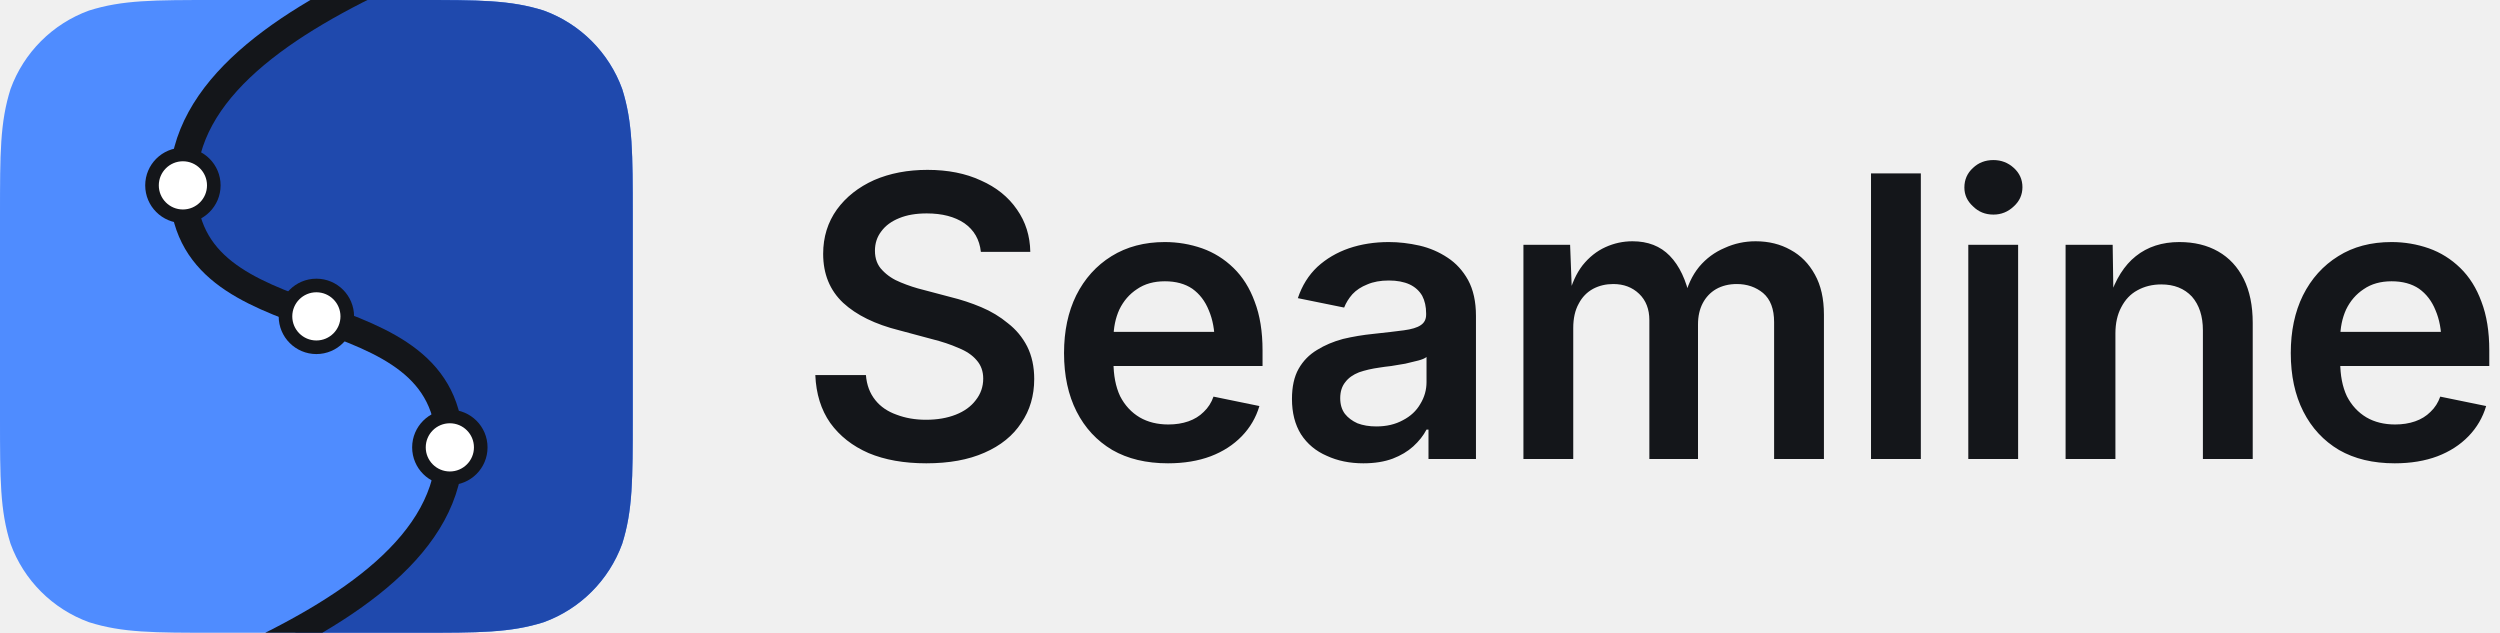
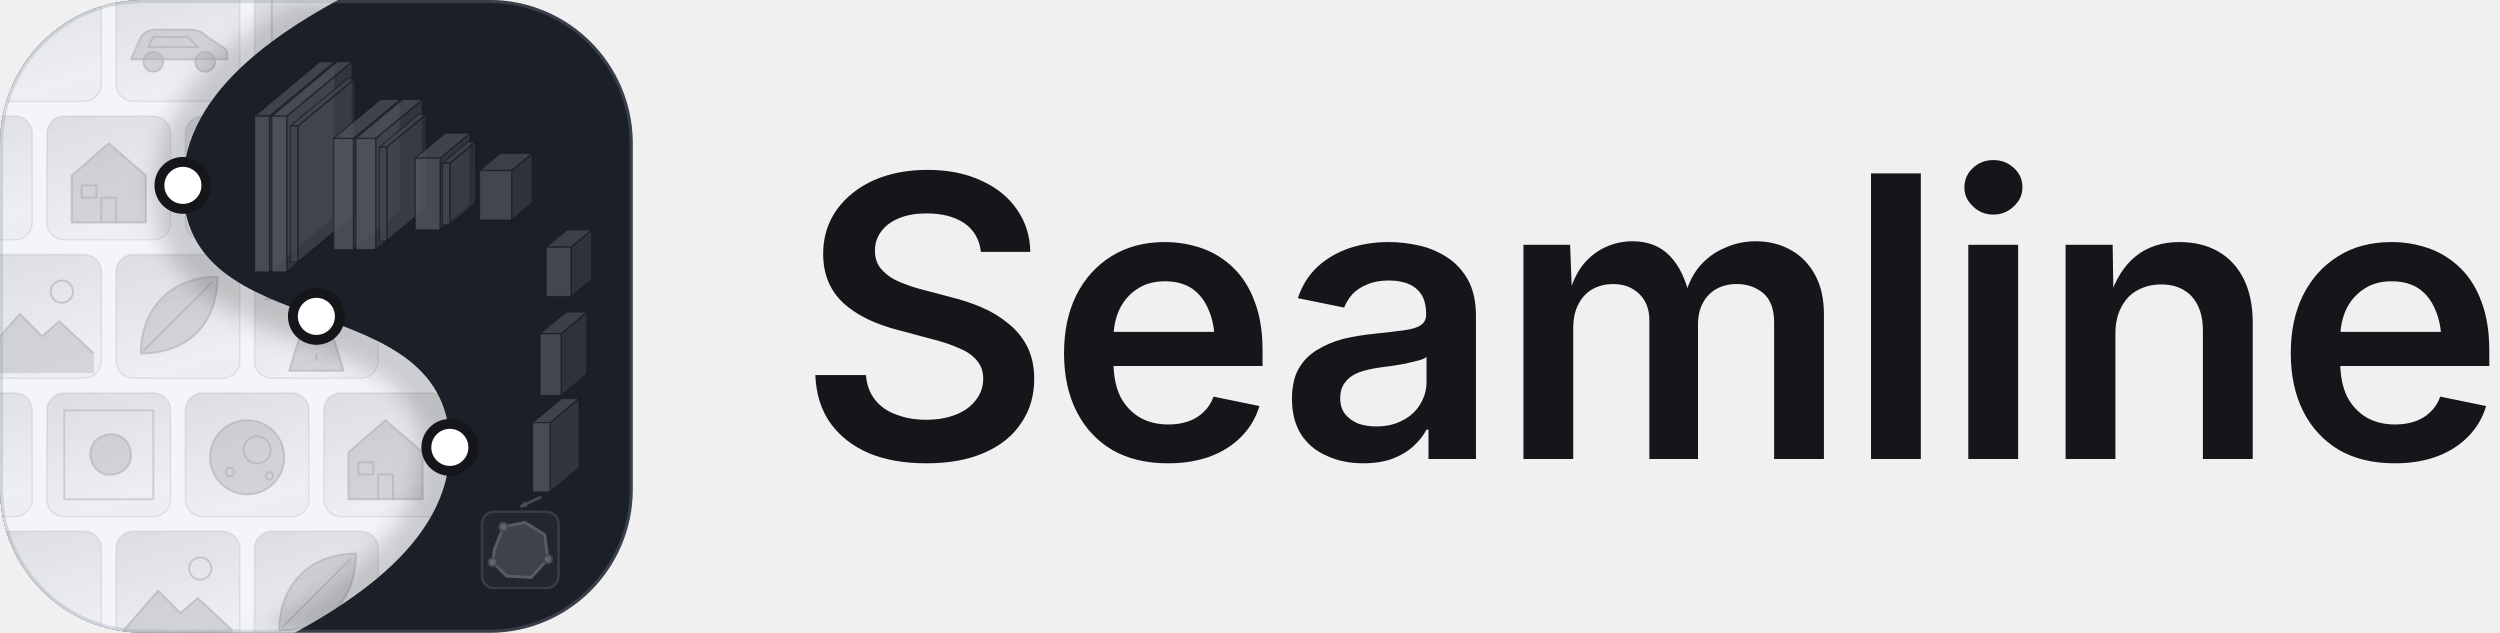
<svg xmlns="http://www.w3.org/2000/svg" viewBox="0 0 395.1 100">
-   <g transform="scale(0.195312)">
+   <svg x="0" y="0" width="100" height="100" viewBox="0 0 512 512">
    <defs>
-       <clipPath id="p-on-light">
-         <path d="M174.27 0.00L337.73 0.00C387.91 0.00 413.00 0.00 440.01 8.54C469.50 19.27 492.73 42.50 503.46 71.99C512.00 99.00 512.00 124.09 512.00 174.27L512.00 337.73C512.00 387.91 512.00 413.00 503.46 440.01C492.73 469.50 469.50 492.73 440.01 503.46C413.00 512.00 387.91 512.00 337.73 512.00L174.27 512.00C124.09 512.00 99.00 512.00 71.99 503.46C42.50 492.73 19.27 469.50 8.54 440.01C0.00 413.00 0.00 387.91 0.00 337.73L0.00 174.27C0.00 124.09 0.00 99.00 8.54 71.99C19.27 42.50 42.50 19.27 71.99 8.54C99.00 0.00 124.09 0.00 174.27 0.00Z" />
+       <clipPath id="cL">
+         <rect width="512" height="512" rx="116" />
      </clipPath>
+       <clipPath id="lL">
+         <path d="M322 -24C230 18 148 72 148 150C148 216 200 236 256 256C312 276 364 296 364 362C364 440 282 494 190 536L-40 536L-40 -24Z" />
+       </clipPath>
+       <clipPath id="rL">
+         <path d="M322 -24C230 18 148 72 148 150C148 216 200 236 256 256C312 276 364 296 364 362C364 440 282 494 190 536L552 536L552 -24Z" />
+       </clipPath>
+       <filter id="bL" x="-20%" y="-20%" width="140%" height="140%">
+         <feGaussianBlur stdDeviation="9" />
+       </filter>
+       <filter id="gL" x="-60%" y="-60%" width="220%" height="220%">
+         <feGaussianBlur stdDeviation="4" result="x" />
+         <feMerge>
+           <feMergeNode in="x" />
+           <feMergeNode in="SourceGraphic" />
+         </feMerge>
+       </filter>
+       <filter id="shL" x="-30%" y="-30%" width="160%" height="160%">
+         <feDropShadow dx="0" dy="5" stdDeviation="5" flood-opacity=".3" />
+       </filter>
+       <filter id="mL" x="0" y="0" width="1" height="1">
+         <feColorMatrix type="saturate" values="0" />
+       </filter>
+       <linearGradient id="duoL" x1="0" y1="0" x2=".3" y2="1">
+         <stop offset="0" stop-color="#1d2a44" stop-opacity=".34" />
+         <stop offset="1" stop-color="#1d2a44" stop-opacity=".08" />
+       </linearGradient>
+       <linearGradient id="bgrL" x1="0" y1="0" x2="0" y2="1">
+         <stop offset="0" stop-color="#cdd8f0" stop-opacity=".95" />
+         <stop offset="1" stop-color="#22d3ee" stop-opacity=".75" />
+       </linearGradient>
    </defs>
-     <g clip-path="url(#p-on-light)">
-       <rect width="512" height="512" fill="#4f8cff" />
-       <path d="M322 -24C230 18 148 72 148 150C148 216 200 236 256 256C312 276 364 296 364 362C364 440 282 494 190 536L536 536L536 -24Z" fill="#1f49ad" />
-       <path d="M322 -24C230 18 148 72 148 150C148 216 200 236 256 256C312 276 364 296 364 362C364 440 282 494 190 536" fill="none" stroke="#14161a" stroke-width="22" />
+     <g clip-path="url(#cL)">
+       <rect width="512" height="512" fill="#1b1f28" />
+       <g clip-path="url(#rL)">
+         <g opacity="0.3" filter="url(#mL)">
+           <polygon points="218.0,94.0 270.9,49.9 270.9,175.9 218.0,220.0" fill="#cdd8f0" fill-opacity="0.41" stroke="#000" stroke-opacity=".55" stroke-width="1.1" stroke-linejoin="round" />
+           <polygon points="206.0,94.0 218.0,94.0 270.9,49.9 258.9,49.9" fill="#cdd8f0" fill-opacity="0.66" stroke="#000" stroke-opacity=".55" stroke-width="1.1" stroke-linejoin="round" />
+           <polygon points="206.0,94.0 218.0,94.0 218.0,220.0 206.0,220.0" fill="#cdd8f0" fill-opacity="0.82" stroke="#000" stroke-opacity=".55" stroke-width="1.1" stroke-linejoin="round" />
+           <polygon points="232.0,94.0 284.9,49.9 284.9,175.9 232.0,220.0" fill="#cdd8f0" fill-opacity="0.41" stroke="#000" stroke-opacity=".55" stroke-width="1.1" stroke-linejoin="round" />
+           <polygon points="220.0,94.0 232.0,94.0 284.9,49.9 272.9,49.9" fill="#cdd8f0" fill-opacity="0.66" stroke="#000" stroke-opacity=".55" stroke-width="1.1" stroke-linejoin="round" />
+           <polygon points="220.0,94.0 232.0,94.0 232.0,220.0 220.0,220.0" fill="#cdd8f0" fill-opacity="0.82" stroke="#000" stroke-opacity=".55" stroke-width="1.1" stroke-linejoin="round" />
+           <polygon points="241.0,102.0 287.2,63.5 287.2,173.5 241.0,212.0" fill="#a78bfa" fill-opacity="0.41" stroke="#000" stroke-opacity=".55" stroke-width="1.1" stroke-linejoin="round" />
+           <polygon points="235.0,102.0 241.0,102.0 287.2,63.5 281.2,63.5" fill="#a78bfa" fill-opacity="0.66" stroke="#000" stroke-opacity=".55" stroke-width="1.1" stroke-linejoin="round" />
+           <polygon points="235.0,102.0 241.0,102.0 241.0,212.0 235.0,212.0" fill="#a78bfa" fill-opacity="0.82" stroke="#000" stroke-opacity=".55" stroke-width="1.1" stroke-linejoin="round" />
+           <polygon points="286.0,112.0 323.8,80.5 323.8,170.5 286.0,202.0" fill="#cdd8f0" fill-opacity="0.41" stroke="#000" stroke-opacity=".55" stroke-width="1.1" stroke-linejoin="round" />
+           <polygon points="270.0,112.0 286.0,112.0 323.8,80.5 307.8,80.5" fill="#cdd8f0" fill-opacity="0.66" stroke="#000" stroke-opacity=".55" stroke-width="1.1" stroke-linejoin="round" />
+           <polygon points="270.0,112.0 286.0,112.0 286.0,202.0 270.0,202.0" fill="#cdd8f0" fill-opacity="0.82" stroke="#000" stroke-opacity=".55" stroke-width="1.1" stroke-linejoin="round" />
+           <polygon points="304.0,112.0 341.8,80.5 341.8,170.5 304.0,202.0" fill="#cdd8f0" fill-opacity="0.41" stroke="#000" stroke-opacity=".55" stroke-width="1.1" stroke-linejoin="round" />
+           <polygon points="288.0,112.0 304.0,112.0 341.8,80.5 325.8,80.5" fill="#cdd8f0" fill-opacity="0.66" stroke="#000" stroke-opacity=".55" stroke-width="1.1" stroke-linejoin="round" />
+           <polygon points="288.0,112.0 304.0,112.0 304.0,202.0 288.0,202.0" fill="#cdd8f0" fill-opacity="0.82" stroke="#000" stroke-opacity=".55" stroke-width="1.1" stroke-linejoin="round" />
+           <polygon points="313.0,119.0 344.9,92.4 344.9,168.4 313.0,195.0" fill="#a78bfa" fill-opacity="0.41" stroke="#000" stroke-opacity=".55" stroke-width="1.1" stroke-linejoin="round" />
+           <polygon points="307.0,119.0 313.0,119.0 344.9,92.4 338.9,92.4" fill="#a78bfa" fill-opacity="0.66" stroke="#000" stroke-opacity=".55" stroke-width="1.1" stroke-linejoin="round" />
+           <polygon points="307.0,119.0 313.0,119.0 313.0,195.0 307.0,195.0" fill="#a78bfa" fill-opacity="0.82" stroke="#000" stroke-opacity=".55" stroke-width="1.1" stroke-linejoin="round" />
+           <polygon points="356.0,128.0 380.4,107.7 380.4,165.7 356.0,186.0" fill="#cdd8f0" fill-opacity="0.41" stroke="#000" stroke-opacity=".55" stroke-width="1.1" stroke-linejoin="round" />
+           <polygon points="336.0,128.0 356.0,128.0 380.4,107.7 360.4,107.7" fill="#cdd8f0" fill-opacity="0.66" stroke="#000" stroke-opacity=".55" stroke-width="1.1" stroke-linejoin="round" />
+           <polygon points="336.0,128.0 356.0,128.0 356.0,186.0 336.0,186.0" fill="#cdd8f0" fill-opacity="0.82" stroke="#000" stroke-opacity=".55" stroke-width="1.1" stroke-linejoin="round" />
+           <polygon points="364.0,132.0 385.0,114.5 385.0,164.5 364.0,182.0" fill="#a78bfa" fill-opacity="0.41" stroke="#000" stroke-opacity=".55" stroke-width="1.1" stroke-linejoin="round" />
+           <polygon points="358.0,132.0 364.0,132.0 385.0,114.5 379.0,114.5" fill="#a78bfa" fill-opacity="0.66" stroke="#000" stroke-opacity=".55" stroke-width="1.1" stroke-linejoin="round" />
+           <polygon points="358.0,132.0 364.0,132.0 364.0,182.0 358.0,182.0" fill="#a78bfa" fill-opacity="0.82" stroke="#000" stroke-opacity=".55" stroke-width="1.1" stroke-linejoin="round" />
+           <polygon points="414.0,138.0 430.8,124.0 430.8,164.0 414.0,178.0" fill="#22d3ee" fill-opacity="0.41" stroke="#000" stroke-opacity=".55" stroke-width="1.1" stroke-linejoin="round" />
+           <polygon points="388.0,138.0 414.0,138.0 430.8,124.0 404.8,124.0" fill="#22d3ee" fill-opacity="0.66" stroke="#000" stroke-opacity=".55" stroke-width="1.1" stroke-linejoin="round" />
+           <polygon points="388.0,138.0 414.0,138.0 414.0,178.0 388.0,178.0" fill="#22d3ee" fill-opacity="0.82" stroke="#000" stroke-opacity=".55" stroke-width="1.1" stroke-linejoin="round" />
+           <polygon points="462.0,200.0 478.8,186.0 478.8,226.0 462.0,240.0" fill="#22d3ee" fill-opacity="0.41" stroke="#000" stroke-opacity=".55" stroke-width="1.1" stroke-linejoin="round" />
+           <polygon points="442.0,200.0 462.0,200.0 478.8,186.0 458.8,186.0" fill="#22d3ee" fill-opacity="0.66" stroke="#000" stroke-opacity=".55" stroke-width="1.1" stroke-linejoin="round" />
+           <polygon points="442.0,200.0 462.0,200.0 462.0,240.0 442.0,240.0" fill="#22d3ee" fill-opacity="0.82" stroke="#000" stroke-opacity=".55" stroke-width="1.1" stroke-linejoin="round" />
+           <polygon points="454.0,270.0 475.0,252.5 475.0,302.5 454.0,320.0" fill="#22d3ee" fill-opacity="0.41" stroke="#000" stroke-opacity=".55" stroke-width="1.1" stroke-linejoin="round" />
+           <polygon points="437.0,270.0 454.0,270.0 475.0,252.5 458.0,252.5" fill="#22d3ee" fill-opacity="0.66" stroke="#000" stroke-opacity=".55" stroke-width="1.1" stroke-linejoin="round" />
+           <polygon points="437.0,270.0 454.0,270.0 454.0,320.0 437.0,320.0" fill="#22d3ee" fill-opacity="0.82" stroke="#000" stroke-opacity=".55" stroke-width="1.1" stroke-linejoin="round" />
+           <polygon points="445.0,342.0 468.5,322.4 468.5,378.4 445.0,398.0" fill="#cdd8f0" fill-opacity="0.41" stroke="#000" stroke-opacity=".55" stroke-width="1.1" stroke-linejoin="round" />
+           <polygon points="431.0,342.0 445.0,342.0 468.5,322.4 454.5,322.4" fill="#cdd8f0" fill-opacity="0.66" stroke="#000" stroke-opacity=".55" stroke-width="1.1" stroke-linejoin="round" />
+           <polygon points="431.0,342.0 445.0,342.0 445.0,398.0 431.0,398.0" fill="#cdd8f0" fill-opacity="0.82" stroke="#000" stroke-opacity=".55" stroke-width="1.1" stroke-linejoin="round" />
+           <path d="M438.0 402.0 L421.0 410.0" stroke="#22d3ee" stroke-opacity="0.9" stroke-width="2.2" />
+           <polygon points="424.8,405.3 421.0,410.0 427.0,410.1" fill="#22d3ee" fill-opacity="0.9" />
+           <rect x="390" y="414" width="62" height="62" rx="9.9" fill="#cdd8f0" fill-opacity=".12" stroke="#cdd8f0" stroke-opacity=".5" stroke-width="2" />
+           <polygon points="399.9,445.0 407.4,426.4 424.7,422.7 440.8,432.6 443.3,452.4 429.7,467.3 409.8,466.1 398.7,454.9" fill="#a78bfa" fill-opacity=".9" stroke="#fff" stroke-opacity=".85" stroke-width="2.4" stroke-linejoin="round" />
+           <g>
+             <circle cx="407.4" cy="426.4" r="3.4" fill="#fff" stroke="#a78bfa" stroke-width="1.6" />
+             <circle cx="443.3" cy="452.4" r="3.4" fill="#fff" stroke="#a78bfa" stroke-width="1.6" />
+             <circle cx="398.7" cy="454.9" r="3.4" fill="#fff" stroke="#a78bfa" stroke-width="1.6" />
+           </g>
+         </g>
+       </g>
+       <g clip-path="url(#lL)">
+         <rect width="512" height="512" fill="#f3f5f9" />
+         <g opacity="0.34" filter="url(#mL)">
+           <g transform="translate(-80.0 32.0) rotate(0.0) scale(1.000) translate(-50 -50)">
+             <clipPath id="tL_0">
+               <rect width="100" height="100" rx="14" />
+             </clipPath>
+             <g clip-path="url(#tL_0)">
+               <rect width="100" height="100" fill="url(#duoL)" />
+               <g fill="#1d2a44" fill-opacity=".42" />
+               <g fill="none" stroke="#1d2a44" stroke-opacity=".6" stroke-width="1.60" stroke-linejoin="round" />
+             </g>
+             <rect width="100" height="100" rx="14" fill="none" stroke="#1d2a44" stroke-opacity=".28" stroke-width="1.30" />
+           </g>
+           <g transform="translate(32.0 32.0) rotate(0.0) scale(1.000) translate(-50 -50)">
+             <clipPath id="tL_1">
+               <rect width="100" height="100" rx="14" />
+             </clipPath>
+             <g clip-path="url(#tL_1)">
+               <rect width="100" height="100" fill="url(#duoL)" />
+               <g fill="#1d2a44" fill-opacity=".42" />
+               <g fill="none" stroke="#1d2a44" stroke-opacity=".6" stroke-width="1.60" stroke-linejoin="round" />
+             </g>
+             <rect width="100" height="100" rx="14" fill="none" stroke="#1d2a44" stroke-opacity=".28" stroke-width="1.30" />
+           </g>
+           <g transform="translate(144.0 32.0) rotate(0.0) scale(1.000) translate(-50 -50)">
+             <clipPath id="tL_2">
+               <rect width="100" height="100" rx="14" />
+             </clipPath>
+             <g clip-path="url(#tL_2)">
+               <rect width="100" height="100" fill="url(#duoL)" />
+               <g fill="#1d2a44" fill-opacity=".42">
+                 <path d="M12 66 L20 48 Q24 42 32 42 L60 42 Q68 42 74 48 L86 56 Q90 58 90 62 L90 66 Z" />
+                 <circle cx="30" cy="68" r="8" />
+                 <circle cx="72" cy="68" r="8" />
+               </g>
+               <g fill="none" stroke="#1d2a44" stroke-opacity=".6" stroke-width="1.60" stroke-linejoin="round">
+                 <path d="M12 66 L20 48 Q24 42 32 42 L60 42 Q68 42 74 48 L86 56 Q90 58 90 62 L90 66 Z" />
+                 <path d="M30 48 L58 48 L66 56 L26 56 Z" />
+                 <circle cx="30" cy="68" r="8" />
+                 <circle cx="72" cy="68" r="8" />
+               </g>
+             </g>
+             <rect width="100" height="100" rx="14" fill="none" stroke="#1d2a44" stroke-opacity=".28" stroke-width="1.30" />
+           </g>
+           <g transform="translate(256.0 32.0) rotate(0.0) scale(1.000) translate(-50 -50)">
+             <clipPath id="tL_3">
+               <rect width="100" height="100" rx="14" />
+             </clipPath>
+             <g clip-path="url(#tL_3)">
+               <rect width="100" height="100" fill="url(#duoL)" />
+               <g fill="#1d2a44" fill-opacity=".42">
+                 <path d="M38 40 C46 30 62 32 66 42 C72 54 64 66 52 66 C40 68 30 52 38 40 Z" />
+               </g>
+               <g fill="none" stroke="#1d2a44" stroke-opacity=".6" stroke-width="1.60" stroke-linejoin="round">
+                 <path d="M14 14 H86 V86 H14 Z" stroke-opacity=".5" />
+                 <path d="M38 40 C46 30 62 32 66 42 C72 54 64 66 52 66 C40 68 30 52 38 40 Z" />
+               </g>
+             </g>
+             <rect width="100" height="100" rx="14" fill="none" stroke="#1d2a44" stroke-opacity=".28" stroke-width="1.30" />
+           </g>
+           <g transform="translate(-24.0 144.0) rotate(0.0) scale(1.000) translate(-50 -50)">
+             <clipPath id="tL_4">
+               <rect width="100" height="100" rx="14" />
+             </clipPath>
+             <g clip-path="url(#tL_4)">
+               <rect width="100" height="100" fill="url(#duoL)" />
+               <g fill="#1d2a44" fill-opacity=".42" />
+               <g fill="none" stroke="#1d2a44" stroke-opacity=".6" stroke-width="1.60" stroke-linejoin="round" />
+             </g>
+             <rect width="100" height="100" rx="14" fill="none" stroke="#1d2a44" stroke-opacity=".28" stroke-width="1.30" />
+           </g>
+           <g transform="translate(88.0 144.0) rotate(0.0) scale(1.000) translate(-50 -50)">
+             <clipPath id="tL_5">
+               <rect width="100" height="100" rx="14" />
+             </clipPath>
+             <g clip-path="url(#tL_5)">
+               <rect width="100" height="100" fill="url(#duoL)" />
+               <g fill="#1d2a44" fill-opacity=".42">
+                 <path d="M20 86 V48 L50 22 L80 48 V86 Z" />
+               </g>
+               <g fill="none" stroke="#1d2a44" stroke-opacity=".6" stroke-width="1.60" stroke-linejoin="round">
+                 <path d="M20 86 V48 L50 22 L80 48 V86 Z" />
+                 <path d="M44 86 V66 H56 V86" />
+                 <path d="M28 56 H40 V66 H28 Z" />
+               </g>
+             </g>
+             <rect width="100" height="100" rx="14" fill="none" stroke="#1d2a44" stroke-opacity=".28" stroke-width="1.30" />
+           </g>
+           <g transform="translate(200.0 144.0) rotate(0.0) scale(1.000) translate(-50 -50)">
+             <clipPath id="tL_6">
+               <rect width="100" height="100" rx="14" />
+             </clipPath>
+             <g clip-path="url(#tL_6)">
+               <rect width="100" height="100" fill="url(#duoL)" />
+               <g fill="#1d2a44" fill-opacity=".42">
+                 <path d="M42 12 H58 V28 Q70 34 70 48 V84 Q70 90 64 90 H36 Q30 90 30 84 V48 Q30 34 42 28 Z" />
+               </g>
+               <g fill="none" stroke="#1d2a44" stroke-opacity=".6" stroke-width="1.60" stroke-linejoin="round">
+                 <path d="M42 12 H58 V28 Q70 34 70 48 V84 Q70 90 64 90 H36 Q30 90 30 84 V48 Q30 34 42 28 Z" />
+                 <path d="M30 56 H70" />
+               </g>
+             </g>
+             <rect width="100" height="100" rx="14" fill="none" stroke="#1d2a44" stroke-opacity=".28" stroke-width="1.30" />
+           </g>
+           <g transform="translate(-80.0 256.0) rotate(0.0) scale(1.000) translate(-50 -50)">
+             <clipPath id="tL_7">
+               <rect width="100" height="100" rx="14" />
+             </clipPath>
+             <g clip-path="url(#tL_7)">
+               <rect width="100" height="100" fill="url(#duoL)" />
+               <g fill="#1d2a44" fill-opacity=".42" />
+               <g fill="none" stroke="#1d2a44" stroke-opacity=".6" stroke-width="1.60" stroke-linejoin="round" />
+             </g>
+             <rect width="100" height="100" rx="14" fill="none" stroke="#1d2a44" stroke-opacity=".28" stroke-width="1.30" />
+           </g>
+           <g transform="translate(32.0 256.0) rotate(0.0) scale(1.000) translate(-50 -50)">
+             <clipPath id="tL_8">
+               <rect width="100" height="100" rx="14" />
+             </clipPath>
+             <g clip-path="url(#tL_8)">
+               <rect width="100" height="100" fill="url(#duoL)" />
+               <g fill="#1d2a44" fill-opacity=".42">
+                 <path d="M6 80 L34 48 L52 66 L66 54 L94 80 L94 96 L6 96 Z" />
+               </g>
+               <g fill="none" stroke="#1d2a44" stroke-opacity=".6" stroke-width="1.60" stroke-linejoin="round">
+                 <circle cx="68" cy="30" r="9" />
+                 <path d="M6 80 L34 48 L52 66 L66 54 L94 80" />
+               </g>
+             </g>
+             <rect width="100" height="100" rx="14" fill="none" stroke="#1d2a44" stroke-opacity=".28" stroke-width="1.30" />
+           </g>
+           <g transform="translate(144.0 256.0) rotate(0.0) scale(1.000) translate(-50 -50)">
+             <clipPath id="tL_9">
+               <rect width="100" height="100" rx="14" />
+             </clipPath>
+             <g clip-path="url(#tL_9)">
+               <rect width="100" height="100" fill="url(#duoL)" />
+               <g fill="#1d2a44" fill-opacity=".42">
+                 <path d="M20 80 C20 44 44 18 82 18 C82 56 58 80 20 80 Z" />
+               </g>
+               <g fill="none" stroke="#1d2a44" stroke-opacity=".6" stroke-width="1.60" stroke-linejoin="round">
+                 <path d="M20 80 C20 44 44 18 82 18 C82 56 58 80 20 80 Z" />
+                 <path d="M22 78 C40 60 58 42 78 22" />
+               </g>
+             </g>
+             <rect width="100" height="100" rx="14" fill="none" stroke="#1d2a44" stroke-opacity=".28" stroke-width="1.30" />
+           </g>
+           <g transform="translate(256.0 256.0) rotate(0.0) scale(1.000) translate(-50 -50)">
+             <clipPath id="tL_10">
+               <rect width="100" height="100" rx="14" />
+             </clipPath>
+             <g clip-path="url(#tL_10)">
+               <rect width="100" height="100" fill="url(#duoL)" />
+               <g fill="#1d2a44" fill-opacity=".42">
+                 <path d="M28 94 L46 36 L54 36 L72 94 Z" />
+               </g>
+               <g fill="none" stroke="#1d2a44" stroke-opacity=".6" stroke-width="1.60" stroke-linejoin="round">
+                 <path d="M8 36 H92" />
+                 <path d="M28 94 L46 36 L54 36 L72 94 Z" />
+                 <path d="M50 44 V90" stroke-dasharray="6 6" />
+               </g>
+             </g>
+             <rect width="100" height="100" rx="14" fill="none" stroke="#1d2a44" stroke-opacity=".28" stroke-width="1.30" />
+           </g>
+           <g transform="translate(-24.0 368.0) rotate(0.0) scale(1.000) translate(-50 -50)">
+             <clipPath id="tL_11">
+               <rect width="100" height="100" rx="14" />
+             </clipPath>
+             <g clip-path="url(#tL_11)">
+               <rect width="100" height="100" fill="url(#duoL)" />
+               <g fill="#1d2a44" fill-opacity=".42" />
+               <g fill="none" stroke="#1d2a44" stroke-opacity=".6" stroke-width="1.60" stroke-linejoin="round" />
+             </g>
+             <rect width="100" height="100" rx="14" fill="none" stroke="#1d2a44" stroke-opacity=".28" stroke-width="1.30" />
+           </g>
+           <g transform="translate(88.0 368.0) rotate(0.0) scale(1.000) translate(-50 -50)">
+             <clipPath id="tL_12">
+               <rect width="100" height="100" rx="14" />
+             </clipPath>
+             <g clip-path="url(#tL_12)">
+               <rect width="100" height="100" fill="url(#duoL)" />
+               <g fill="#1d2a44" fill-opacity=".42">
+                 <path d="M38 40 C46 30 62 32 66 42 C72 54 64 66 52 66 C40 68 30 52 38 40 Z" />
+               </g>
+               <g fill="none" stroke="#1d2a44" stroke-opacity=".6" stroke-width="1.60" stroke-linejoin="round">
+                 <path d="M14 14 H86 V86 H14 Z" stroke-opacity=".5" />
+                 <path d="M38 40 C46 30 62 32 66 42 C72 54 64 66 52 66 C40 68 30 52 38 40 Z" />
+               </g>
+             </g>
+             <rect width="100" height="100" rx="14" fill="none" stroke="#1d2a44" stroke-opacity=".28" stroke-width="1.30" />
+           </g>
+           <g transform="translate(200.0 368.0) rotate(0.0) scale(1.000) translate(-50 -50)">
+             <clipPath id="tL_13">
+               <rect width="100" height="100" rx="14" />
+             </clipPath>
+             <g clip-path="url(#tL_13)">
+               <rect width="100" height="100" fill="url(#duoL)" />
+               <g fill="#1d2a44" fill-opacity=".42">
+                 <circle cx="50" cy="52" r="30" />
+               </g>
+               <g fill="none" stroke="#1d2a44" stroke-opacity=".6" stroke-width="1.60" stroke-linejoin="round">
+                 <circle cx="50" cy="52" r="30" />
+                 <circle cx="58" cy="46" r="11" />
+                 <circle cx="36" cy="64" r="3.5" />
+                 <circle cx="68" cy="67" r="3" />
+               </g>
+             </g>
+             <rect width="100" height="100" rx="14" fill="none" stroke="#1d2a44" stroke-opacity=".28" stroke-width="1.30" />
+           </g>
+           <g transform="translate(312.0 368.0) rotate(0.0) scale(1.000) translate(-50 -50)">
+             <clipPath id="tL_14">
+               <rect width="100" height="100" rx="14" />
+             </clipPath>
+             <g clip-path="url(#tL_14)">
+               <rect width="100" height="100" fill="url(#duoL)" />
+               <g fill="#1d2a44" fill-opacity=".42">
+                 <path d="M20 86 V48 L50 22 L80 48 V86 Z" />
+               </g>
+               <g fill="none" stroke="#1d2a44" stroke-opacity=".6" stroke-width="1.60" stroke-linejoin="round">
+                 <path d="M20 86 V48 L50 22 L80 48 V86 Z" />
+                 <path d="M44 86 V66 H56 V86" />
+                 <path d="M28 56 H40 V66 H28 Z" />
+               </g>
+             </g>
+             <rect width="100" height="100" rx="14" fill="none" stroke="#1d2a44" stroke-opacity=".28" stroke-width="1.30" />
+           </g>
+           <g transform="translate(-80.0 480.0) rotate(0.0) scale(1.000) translate(-50 -50)">
+             <clipPath id="tL_15">
+               <rect width="100" height="100" rx="14" />
+             </clipPath>
+             <g clip-path="url(#tL_15)">
+               <rect width="100" height="100" fill="url(#duoL)" />
+               <g fill="#1d2a44" fill-opacity=".42" />
+               <g fill="none" stroke="#1d2a44" stroke-opacity=".6" stroke-width="1.60" stroke-linejoin="round" />
+             </g>
+             <rect width="100" height="100" rx="14" fill="none" stroke="#1d2a44" stroke-opacity=".28" stroke-width="1.30" />
+           </g>
+           <g transform="translate(32.0 480.0) rotate(0.0) scale(1.000) translate(-50 -50)">
+             <clipPath id="tL_16">
+               <rect width="100" height="100" rx="14" />
+             </clipPath>
+             <g clip-path="url(#tL_16)">
+               <rect width="100" height="100" fill="url(#duoL)" />
+               <g fill="#1d2a44" fill-opacity=".42" />
+               <g fill="none" stroke="#1d2a44" stroke-opacity=".6" stroke-width="1.60" stroke-linejoin="round" />
+             </g>
+             <rect width="100" height="100" rx="14" fill="none" stroke="#1d2a44" stroke-opacity=".28" stroke-width="1.30" />
+           </g>
+           <g transform="translate(144.0 480.0) rotate(0.0) scale(1.000) translate(-50 -50)">
+             <clipPath id="tL_17">
+               <rect width="100" height="100" rx="14" />
+             </clipPath>
+             <g clip-path="url(#tL_17)">
+               <rect width="100" height="100" fill="url(#duoL)" />
+               <g fill="#1d2a44" fill-opacity=".42">
+                 <path d="M6 80 L34 48 L52 66 L66 54 L94 80 L94 96 L6 96 Z" />
+               </g>
+               <g fill="none" stroke="#1d2a44" stroke-opacity=".6" stroke-width="1.60" stroke-linejoin="round">
+                 <circle cx="68" cy="30" r="9" />
+                 <path d="M6 80 L34 48 L52 66 L66 54 L94 80" />
+               </g>
+             </g>
+             <rect width="100" height="100" rx="14" fill="none" stroke="#1d2a44" stroke-opacity=".28" stroke-width="1.30" />
+           </g>
+           <g transform="translate(256.0 480.0) rotate(0.0) scale(1.000) translate(-50 -50)">
+             <clipPath id="tL_18">
+               <rect width="100" height="100" rx="14" />
+             </clipPath>
+             <g clip-path="url(#tL_18)">
+               <rect width="100" height="100" fill="url(#duoL)" />
+               <g fill="#1d2a44" fill-opacity=".42">
+                 <path d="M20 80 C20 44 44 18 82 18 C82 56 58 80 20 80 Z" />
+               </g>
+               <g fill="none" stroke="#1d2a44" stroke-opacity=".6" stroke-width="1.60" stroke-linejoin="round">
+                 <path d="M20 80 C20 44 44 18 82 18 C82 56 58 80 20 80 Z" />
+                 <path d="M22 78 C40 60 58 42 78 22" />
+               </g>
+             </g>
+             <rect width="100" height="100" rx="14" fill="none" stroke="#1d2a44" stroke-opacity=".28" stroke-width="1.30" />
+           </g>
+         </g>
+         <path d="M322 -24C230 18 148 72 148 150C148 216 200 236 256 256C312 276 364 296 364 362C364 440 282 494 190 536" fill="none" stroke="#000" stroke-opacity=".17" stroke-width="36" transform="translate(-5 4)" filter="url(#bL)" />
+       </g>
+       <circle cx="148" cy="150" r="19" fill="#fff" stroke="#14161a" stroke-width="8" />
+       <circle cx="256" cy="256" r="19" fill="#fff" stroke="#14161a" stroke-width="8" />
+       <circle cx="364" cy="362" r="19" fill="#fff" stroke="#14161a" stroke-width="8" />
+       <rect width="512" height="512" rx="116" fill="none" stroke="#8a93a3" stroke-opacity=".28" stroke-width="5" />
    </g>
-     <circle cx="148.0" cy="150.0" r="25" fill="#ffffff" stroke="#14161a" stroke-width="11" />
-     <circle cx="256.0" cy="256.0" r="25" fill="#ffffff" stroke="#14161a" stroke-width="11" />
-     <circle cx="364.0" cy="362.0" r="25" fill="#ffffff" stroke="#14161a" stroke-width="11" />
-   </g>
+   </svg>
  <path transform="translate(126 72.54) scale(0.62)" d="M32.9 1.1Q24.4 1.1 18.2 -1.5Q12 -4.2 8.4 -9.2Q4.9 -14.2 4.6 -21.4H17.5Q17.8 -17.6 19.9 -15Q21.9 -12.5 25.3 -11.3Q28.7 -10 32.8 -10Q37.1 -10 40.4 -11.3Q43.7 -12.6 45.5 -15Q47.4 -17.4 47.4 -20.5Q47.4 -23.3 45.7 -25.2Q44.1 -27.1 41.1 -28.3Q38.2 -29.6 34.2 -30.6L26 -32.8Q16.8 -35.1 11.7 -39.8Q6.6 -44.6 6.6 -52.3Q6.6 -58.7 10.1 -63.6Q13.6 -68.4 19.6 -71.1Q25.6 -73.7 33.2 -73.7Q41 -73.7 46.8 -71Q52.7 -68.4 56 -63.6Q59.3 -58.9 59.4 -52.8H46.8Q46.3 -57.5 42.6 -60.1Q38.9 -62.6 33 -62.6Q28.9 -62.6 26 -61.4Q23 -60.2 21.4 -58Q19.8 -55.9 19.8 -53.1Q19.8 -50 21.7 -48.1Q23.6 -46.1 26.4 -45Q29.3 -43.8 32.2 -43.1L39 -41.3Q43.1 -40.3 46.9 -38.7Q50.7 -37.1 53.7 -34.6Q56.8 -32.2 58.6 -28.7Q60.4 -25.1 60.4 -20.4Q60.4 -14 57.1 -9.2Q53.9 -4.3 47.7 -1.6Q41.6 1.1 32.9 1.1Z M94.5 1.1Q86.2 1.1 80.3 -2.3Q74.4 -5.8 71.2 -12.1Q68 -18.4 68 -27Q68 -35.4 71.1 -41.7Q74.3 -48.1 80.1 -51.7Q85.9 -55.3 93.7 -55.3Q98.6 -55.3 103.2 -53.7Q107.7 -52.1 111.2 -48.7Q114.7 -45.3 116.6 -40.1Q118.6 -34.9 118.6 -27.7V-23.7H74V-32.4H112.3L106.4 -29.8Q106.4 -34.4 104.9 -37.9Q103.5 -41.4 100.7 -43.4Q97.9 -45.3 93.7 -45.3Q89.5 -45.3 86.6 -43.3Q83.7 -41.4 82.1 -38.1Q80.6 -34.8 80.6 -30.7V-24.8Q80.6 -19.6 82.3 -16Q84.1 -12.5 87.3 -10.6Q90.4 -8.8 94.6 -8.8Q97.4 -8.8 99.7 -9.6Q102 -10.4 103.6 -12Q105.3 -13.6 106.1 -15.9L117.8 -13.5Q116.5 -9.1 113.3 -5.8Q110.1 -2.5 105.4 -0.7Q100.6 1.1 94.5 1.1Z M144.3 1.1Q139.1 1.1 135 -0.8Q130.8 -2.6 128.4 -6.3Q126.1 -10 126.1 -15.3Q126.1 -20 127.8 -23Q129.5 -26 132.5 -27.8Q135.4 -29.6 139.1 -30.6Q142.9 -31.5 146.9 -31.9Q151.6 -32.4 154.6 -32.8Q157.6 -33.2 158.9 -34.1Q160.3 -35 160.3 -36.8V-37.1Q160.3 -39.7 159.3 -41.6Q158.2 -43.5 156.1 -44.5Q153.9 -45.5 150.8 -45.5Q147.6 -45.5 145.3 -44.5Q143 -43.6 141.5 -42Q140.1 -40.4 139.4 -38.6L127.6 -41Q129.2 -45.8 132.6 -49Q136 -52.1 140.6 -53.7Q145.3 -55.3 150.8 -55.3Q154.6 -55.3 158.6 -54.4Q162.5 -53.5 165.8 -51.3Q169 -49.2 171 -45.6Q173 -41.9 173 -36.5V0H160.9V-7.5H160.4Q159.2 -5.2 157 -3.2Q154.9 -1.3 151.8 -0.1Q148.6 1.1 144.3 1.1ZM147.6 -8.3Q151.5 -8.3 154.4 -9.9Q157.3 -11.4 158.8 -14Q160.4 -16.6 160.4 -19.6V-26Q159.8 -25.5 158.3 -25.1Q156.8 -24.7 155 -24.3Q153.2 -24 151.4 -23.7Q149.6 -23.5 148.4 -23.3Q145.5 -22.9 143.2 -22.1Q140.9 -21.2 139.7 -19.6Q138.4 -18 138.4 -15.5Q138.4 -13.1 139.6 -11.5Q140.8 -10 142.8 -9.1Q144.9 -8.3 147.6 -8.3Z M185.1 0V-54.6H197L197.5 -41.5H196.6Q197.8 -46.3 200.2 -49.4Q202.7 -52.5 206 -54Q209.3 -55.5 212.9 -55.5Q218.8 -55.5 222.4 -51.8Q226.1 -48 227.6 -40.8H226.1Q227.2 -45.7 229.9 -49Q232.6 -52.2 236.4 -53.8Q240.1 -55.5 244.3 -55.5Q249.3 -55.5 253.2 -53.3Q257.1 -51.2 259.4 -47Q261.7 -42.9 261.7 -36.8V0H249V-34.9Q249 -39.9 246.2 -42.3Q243.4 -44.6 239.5 -44.6Q236.5 -44.6 234.2 -43.3Q232 -42 230.8 -39.7Q229.6 -37.4 229.6 -34.3V0H217.2V-35.4Q217.2 -39.6 214.6 -42.1Q212 -44.6 208 -44.6Q205.2 -44.6 202.9 -43.4Q200.5 -42.1 199.2 -39.6Q197.8 -37.1 197.8 -33.4V0Z M286.4 -72.8V0H273.7V-72.8Z M298.5 0V-54.6H311.2V0ZM304.9 -62.3Q301.8 -62.3 299.7 -64.4Q297.5 -66.4 297.5 -69.2Q297.5 -72.2 299.7 -74.2Q301.8 -76.2 304.9 -76.2Q307.9 -76.2 310.1 -74.2Q312.3 -72.2 312.3 -69.3Q312.3 -66.4 310.1 -64.4Q307.9 -62.3 304.9 -62.3Z M336 -32V0H323.3V-54.6H335.3L335.5 -41.1H334.5Q336.8 -48.2 341.2 -51.7Q345.7 -55.3 352.3 -55.3Q358 -55.3 362.2 -52.9Q366.4 -50.5 368.7 -45.9Q371 -41.3 371 -34.7V0H358.3V-32.8Q358.3 -38.2 355.5 -41.4Q352.6 -44.5 347.7 -44.5Q344.3 -44.5 341.6 -43Q339 -41.6 337.5 -38.7Q336 -35.9 336 -32Z M407.2 1.1Q398.9 1.1 393 -2.3Q387.1 -5.8 383.9 -12.1Q380.7 -18.4 380.7 -27Q380.7 -35.4 383.8 -41.7Q387 -48.1 392.8 -51.7Q398.5 -55.3 406.4 -55.3Q411.3 -55.3 415.9 -53.7Q420.4 -52.1 423.9 -48.7Q427.4 -45.3 429.3 -40.1Q431.3 -34.9 431.3 -27.7V-23.7H386.7V-32.4H425L419.1 -29.8Q419.1 -34.4 417.6 -37.9Q416.2 -41.4 413.4 -43.4Q410.6 -45.3 406.4 -45.3Q402.2 -45.3 399.3 -43.3Q396.4 -41.4 394.8 -38.1Q393.3 -34.8 393.3 -30.7V-24.8Q393.3 -19.6 395 -16Q396.8 -12.5 400 -10.6Q403.1 -8.8 407.3 -8.8Q410.1 -8.8 412.4 -9.6Q414.7 -10.4 416.3 -12Q418 -13.6 418.8 -15.9L430.5 -13.5Q429.2 -9.1 426 -5.8Q422.8 -2.5 418.1 -0.7Q413.3 1.1 407.2 1.1Z" fill="#14161a" />
</svg>
